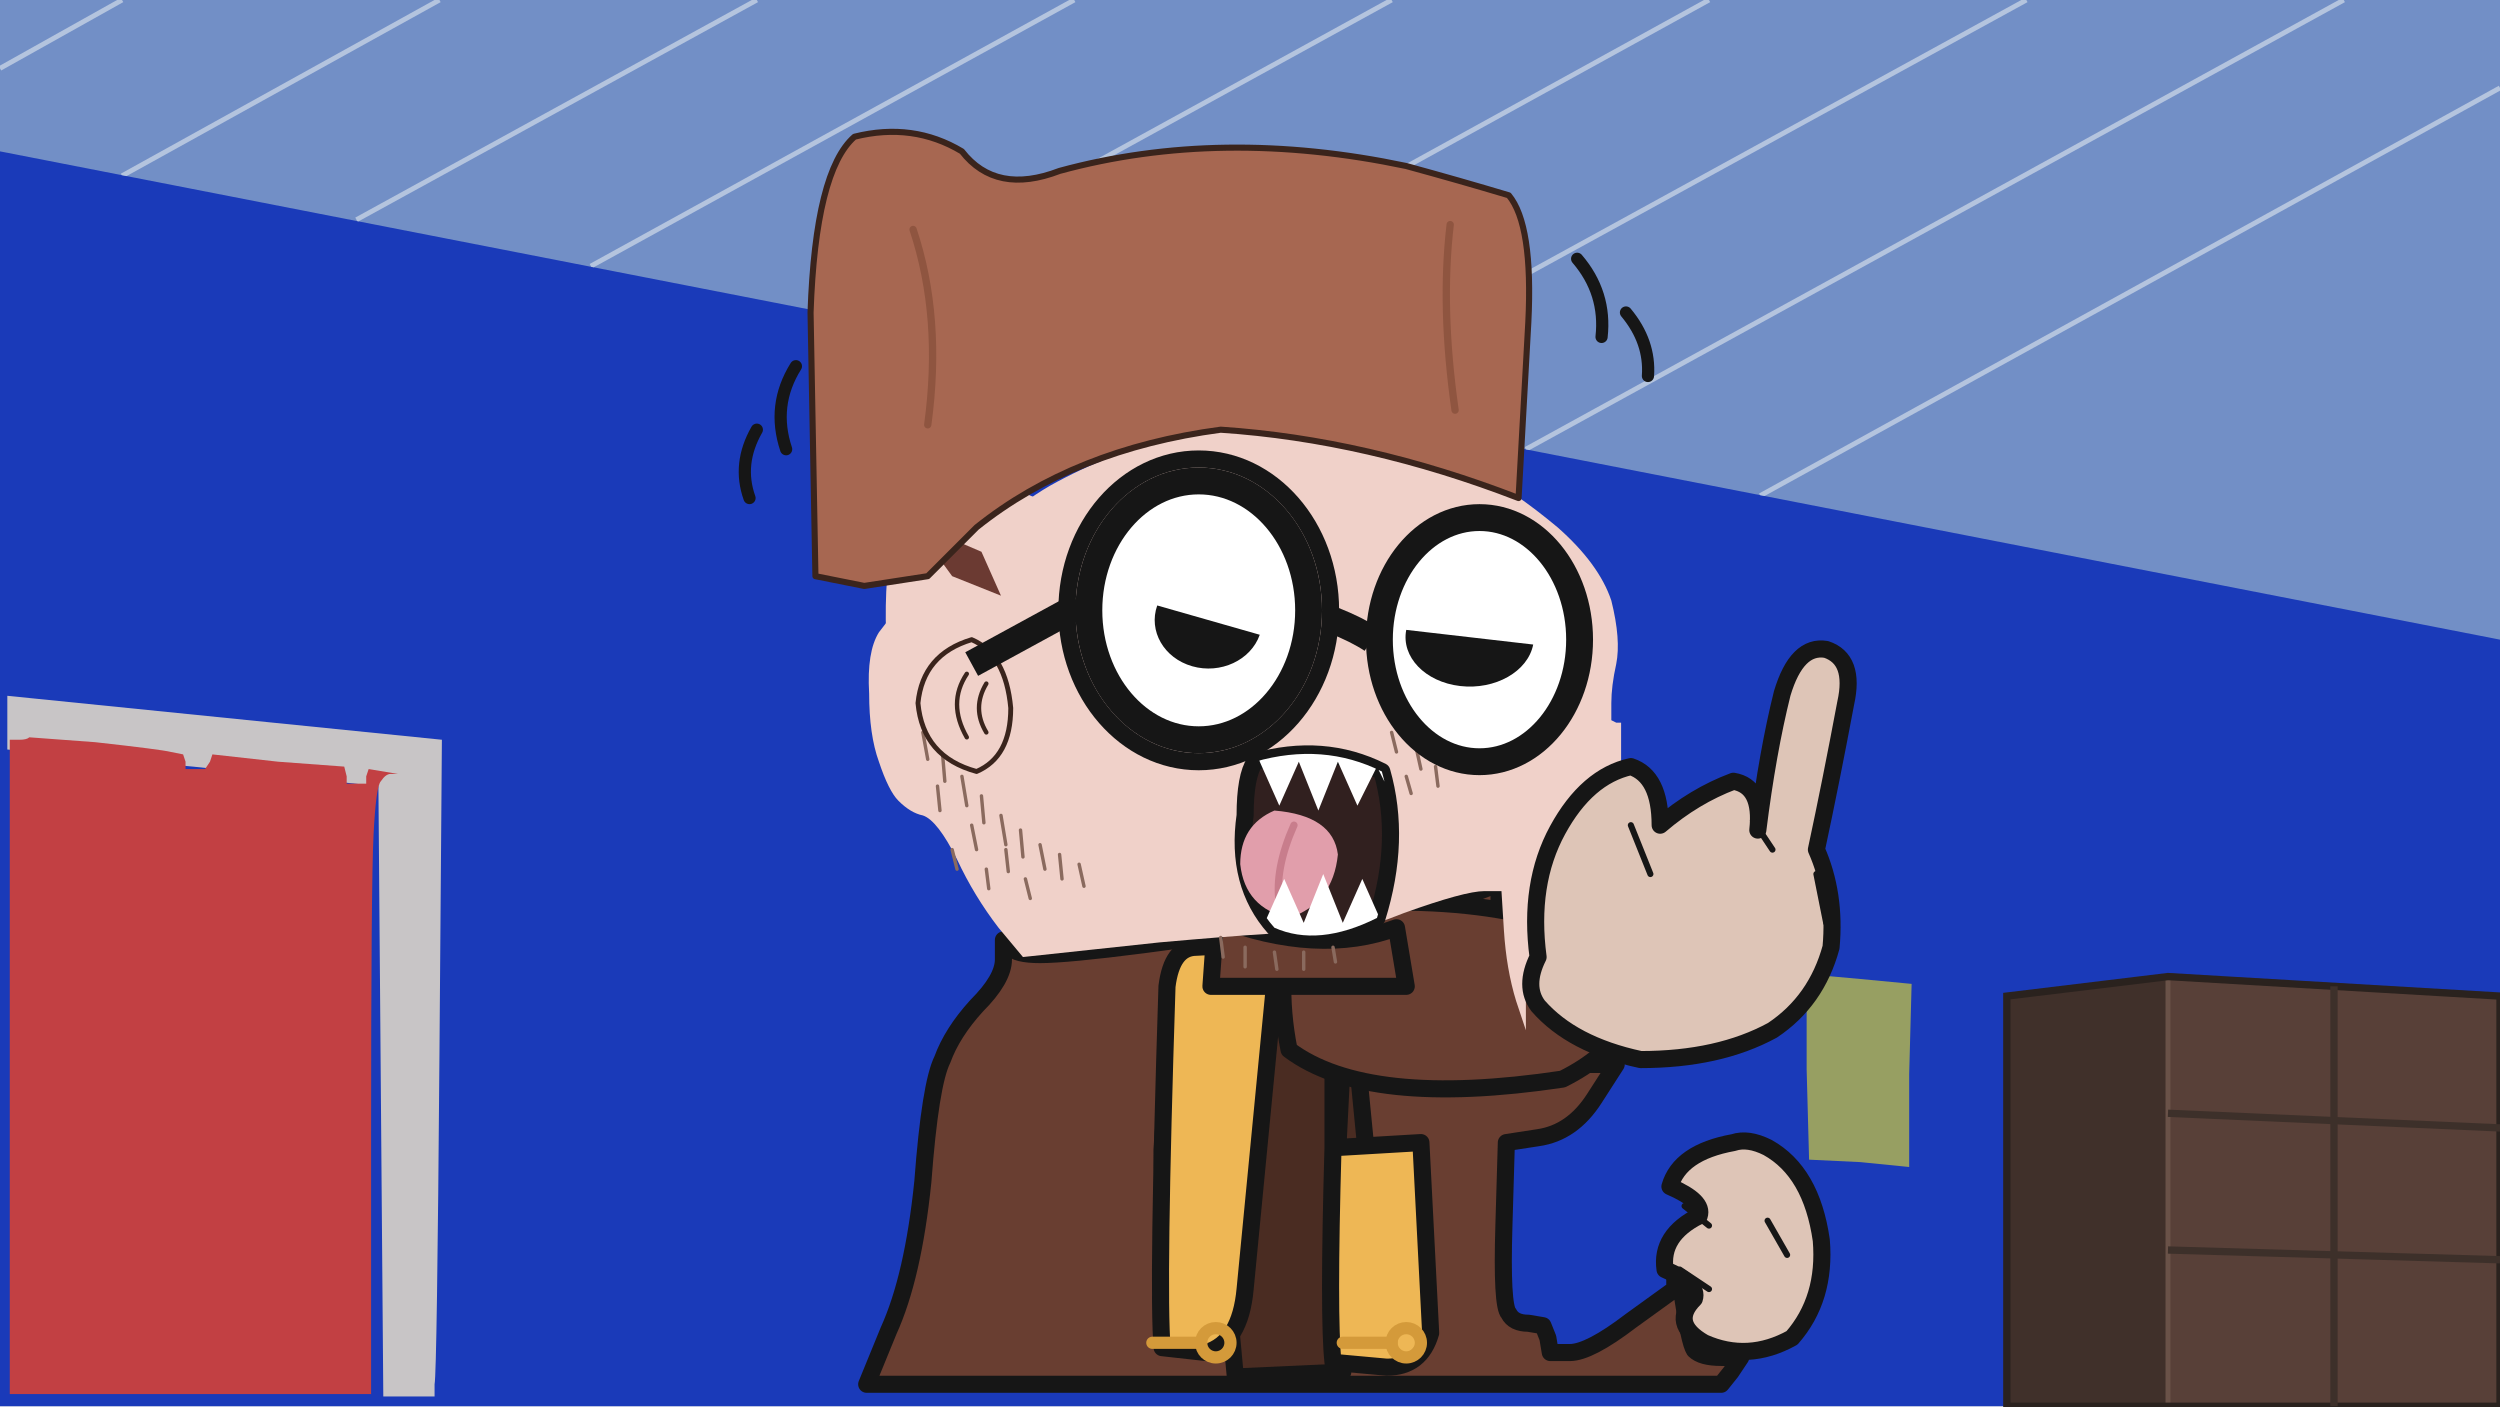
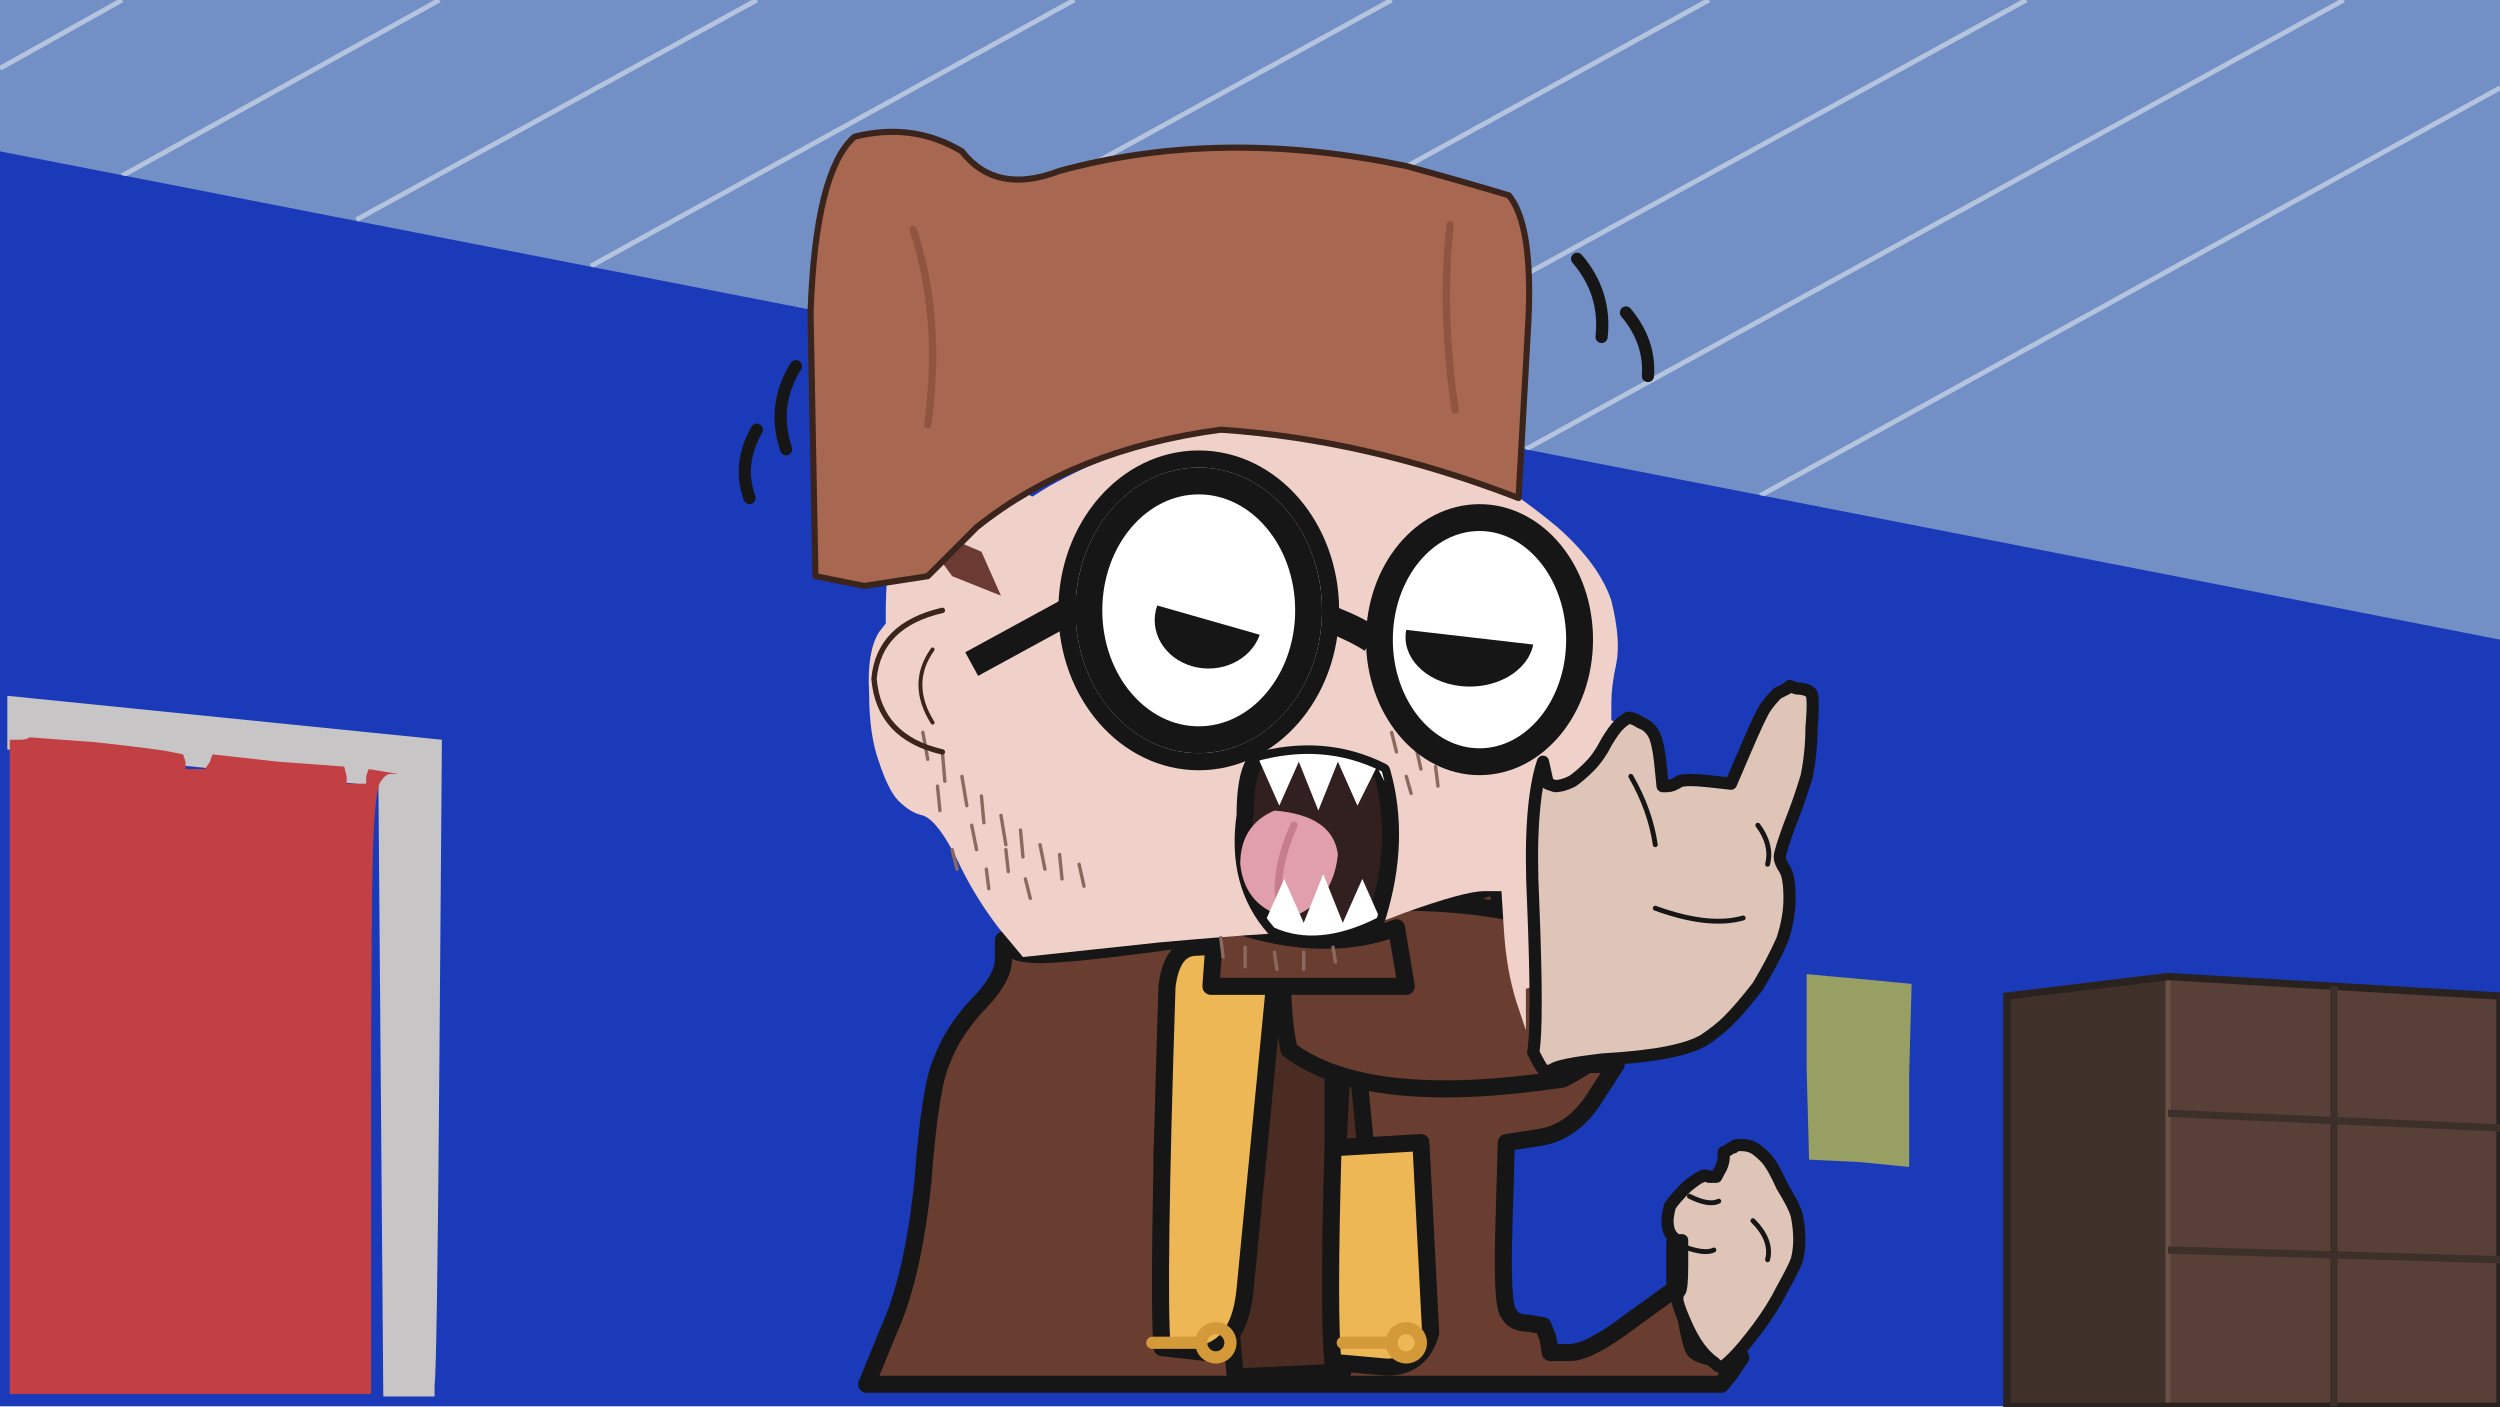
<svg xmlns="http://www.w3.org/2000/svg" viewBox="0 0 1024 576">
  <defs>
    <clipPath id="cc">
      <path d="M0 0h1024v262L0 62z" />
    </clipPath>
    <path id="fp" d="M506 174Q507 173 526 174Q544 174 568 180Q592 187 606 194Q620 201 638 216Q655 231 660 246Q664 262 662 272Q660 281 660 288L660 295L662 296L664 296L664 346L663 396L644 400L625 405L625 414L625 422L621 410Q617 397 616 381L615 365L608 365Q600 365 575 374Q550 384 540 382Q531 381 475 386L419 392L409 380Q399 367 392 352Q384 336 378 334Q373 333 368 328Q364 324 360 312Q356 301 356 284Q355 267 360 259Q366 251 368 250L369 248L376 257L383 266L390 266Q397 266 402 262Q408 257 408 250L408 243L404 242L400 242L403 228Q406 213 430 199Q455 185 480 180Q506 174 506 174Z" />
    <path id="mp" d="M514 312Q542 304 566 316Q574 344 564 376Q540 388 522 380Q506 362 510 334Q510 318 514 312Z" />
    <clipPath id="mc">
      <use href="#mp" />
    </clipPath>
    <clipPath id="ll">
      <ellipse cx="491" cy="250" rx="42" ry="50" />
    </clipPath>
    <clipPath id="rl">
      <ellipse cx="606" cy="262" rx="38" ry="47" />
    </clipPath>
  </defs>
  <path d="M0 0h1024v576H0z" fill="#1a3ab9" />
  <path d="M0 0h1024v262L0 62z" fill="#728fc6" />
  <g fill="none" stroke="#b4c4de" stroke-width="2" clip-path="url(#cc)">
    <path d="M0 28 50 0" />
    <path d="M50 72 180 0" />
    <path d="M146 90 310 0" />
    <path d="M242 109 440 0" />
    <path d="M337 128 570 0" />
    <path d="M433 147 700 0" />
    <path d="M529 165 830 0" />
    <path d="M625 184 960 0" />
    <path d="M721 203 1024 36" />
  </g>
  <path d="M3 286L3 285L92 294L181 303L180 432Q179 562 178 567L178 572L168 572L157 572L156 447L155 322L79 314L3 307L3 296Q3 286 3 286Z" fill="#c8c5c6" />
  <path d="M12 302Q12 302 39 304Q66 307 70 308L75 309L76 312L76 315L80 315L84 315L86 312L87 309L114 312L141 314L142 318L142 321L146 321L150 321L150 318L151 315L157 316L163 317L160 317Q158 317 156 320Q154 322 153 342Q152 362 152 466L152 571L78 571L4 571L4 437L4 303L8 303Q11 303 12 302Z" fill="#c24043" />
  <path d="M822 408 888 400 888 576 822 576Z" fill="#40302a" />
  <path d="M888 400 1024 408 1024 576 888 576Z" fill="#584038" />
  <path d="M888 400 888 576" fill="none" stroke="#6a5248" stroke-width="2" />
  <path d="M822 408 888 400 1024 408 1024 576 822 576Z" fill="none" stroke="#2a221e" stroke-width="3" />
  <g fill="none" stroke="#3d302a" stroke-width="3">
    <path d="M956 404 956 576" />
    <path d="M888 456 1024 462" />
    <path d="M888 512 1024 516" />
  </g>
  <path d="M740 400L740 399L762 401L783 403L782 440L782 478L762 476L741 475L740 438Q740 400 740 400Z" fill="#979f62" />
  <g stroke="#161616" stroke-width="7" stroke-linejoin="round">
    <path d="M527 360L527 360L544 360L561 360L562 367L563 374L572 374Q582 374 598 368L614 362L614 380Q615 399 622 417L628 435L645 436L662 436L653 450Q644 464 630 466L617 468L616 502Q615 535 618 538Q620 542 626 542L632 543L634 548L635 554L643 554Q651 554 668 541L686 528L686 518L686 509L689 530Q692 550 694 553Q697 556 705 556L713 556L709 562L705 567L530 567L355 567L364 545Q374 523 378 484Q381 444 386 434Q390 423 400 412Q411 401 411 393L411 385L414 388Q416 391 426 391Q437 391 468 387L498 383L488 414Q477 444 476 471Q476 498 480 510L484 522L498 522L511 521L512 516L512 511L517 510L522 509L522 501L522 493L515 492L508 491L508 480Q508 468 513 446Q518 424 526 408Q534 392 534 384L534 376L522 373L510 370L516 370L521 370L524 366Q527 361 527 360Z" fill="#693e31" />
    <path d="M508 394L552 394 560 476 550 562 506 564 498 478Z" fill="#4a2c22" />
    <path d="M490 388Q516 386 522 404L510 528Q508 550 494 554L476 552Q474 528 478 404Q480 388 490 388Z" fill="#eeb755" />
    <path d="M546 392L574 394 572 432 550 430 548 470L582 468 586 546Q582 560 568 560L546 558Q544 540 546 470Z" fill="#eeb755" />
    <g fill="none" stroke="#d49a3a" stroke-width="5" stroke-linecap="round">
      <path d="M472 550h20" />
      <circle cx="498" cy="550" r="6" />
    </g>
    <g fill="none" stroke="#d49a3a" stroke-width="5" stroke-linecap="round">
      <path d="M550 550h20" />
      <circle cx="576" cy="550" r="6" />
    </g>
    <path d="M530 372Q620 362 668 392Q676 424 640 442Q560 454 528 430Q522 400 530 372Z" fill="#693e31" />
    <path d="M498 376Q540 392 572 380L576 404 496 404Z" fill="#693e31" />
    <use href="#fp" fill="#f0d1c9" stroke="none" />
    <path d="M370 200Q358 240 366 290Q380 312 430 300Q452 268 444 220Q420 190 370 200Z" fill="#f0d1c9" stroke="none" />
    <ellipse cx="491" cy="250" rx="54" ry="62" fill="#f0d1c9" />
    <path d="M374 214L402 226 410 244 390 236Z" fill="#6b3a32" stroke="none" />
    <path d="M378 300l2 11M386 308l1 12M394 318l2 12M402 326l1 11M410 334l2 12M418 340l1 11M426 346l2 10M434 350l1 10M442 354l2 9M384 322l1 10M398 338l2 10M412 348l1 9M390 348l2 8M404 356l1 8M420 360l2 8M500 384l1 8M510 388l0 8M522 390l1 7M534 390l0 7M546 388l1 6M570 300l2 8M580 306l2 9M588 314l1 8M576 318l2 7" fill="none" stroke="#8a6a5e" stroke-width="1.4" stroke-linecap="round" />
    <path d="M514 312Q542 304 566 316Q574 344 564 376Q540 388 522 380Q506 362 510 334Q510 318 514 312Z" fill="#31201f" />
    <path d="M522 332Q546 334 548 350Q546 370 528 376Q510 372 508 354Q508 338 522 332Z" fill="#e19eab" stroke="none" />
    <path d="M530 338Q522 356 524 370" fill="none" stroke="#c87d8c" stroke-width="3" stroke-linecap="round" />
    <g clip-path="url(#mc)">
      <path d="M516 312 524 330 532 312 540 332 548 312 556 330 564 314 570 326 572 308 514 306Z" fill="#fff" stroke="none" />
      <path d="M518 378 526 360 534 378 542 358 550 378 558 360 566 378 570 368 570 384 516 384Z" fill="#fff" stroke="none" />
    </g>
  </g>
  <path d="M334 236L332 128Q334 70 350 56Q374 50 394 62Q408 80 434 70Q500 52 576 68Q598 74 618 80Q628 92 626 132L622 204Q560 180 500 176Q440 184 400 216L380 236 354 240 334 236Z" fill="#a76751" stroke="#3a241c" stroke-width="2.5" stroke-linejoin="round" />
  <g fill="none" stroke="#8f5540" stroke-width="3" stroke-linecap="round">
    <path d="M374 94q12 36 6 80" />
    <path d="M594 92q-4 34 2 76" />
  </g>
-   <path d="M398 262Q378 268 376 288Q378 310 400 316Q414 310 414 290Q412 268 398 262Z" fill="#f0d1c9" stroke="#3a241c" stroke-width="2" stroke-linejoin="round" />
-   <g fill="none" stroke="#3a241c" stroke-width="1.8" stroke-linecap="round">
-     <path d="M396 276Q388 288 396 302" />
-     <path d="M404 280Q398 290 404 300" />
+   <path d="M386 250Q360 256 358 278Q360 302 386 308" fill="none" stroke="#3a241c" stroke-width="2.2" stroke-linecap="round" />
+   <g fill="none" stroke="#3a241c" stroke-width="1.6" stroke-linecap="round">
+     <path d="M382 266Q372 280 382 296" />
  </g>
  <ellipse cx="491" cy="250" rx="44" ry="52" fill="#fff" />
  <ellipse cx="606" cy="262" rx="40" ry="49" fill="#fff" />
  <g clip-path="url(#ll)" fill="#161616" stroke="none">
    <path d="M474 248A20 18 0 0 0 516 260Z" />
  </g>
  <g clip-path="url(#rl)" fill="#161616" stroke="none">
    <path d="M576 258A26 20 0 0 0 628 264Z" />
  </g>
  <g fill="none" stroke="#161616" stroke-width="11">
    <ellipse cx="491" cy="250" rx="45" ry="53" />
    <ellipse cx="606" cy="262" rx="41" ry="50" />
    <path d="M546 254q10 4 16 8" />
    <path d="M442 248 398 272" />
  </g>
-   <path d="M630 392Q626 362 638 340Q650 318 668 314Q680 318 680 338Q694 326 710 320Q722 322 720 340Q724 308 730 284Q736 264 748 266Q760 270 756 288Q750 320 744 348Q752 366 750 388Q744 410 726 422Q704 434 672 434Q644 428 630 412Q624 404 630 392Z" fill="#dec5b7" stroke="#161616" stroke-width="7" stroke-linejoin="round" />
-   <g fill="none" stroke="#161616" stroke-width="2.5" stroke-linecap="round">
-     <path d="M668 338 676 358" />
-     <path d="M718 336 726 348" />
-     <path d="M744 358 748 378" />
+   <path d="M732 282L733 281L736 282Q740 282 742 284Q743 287 742 298Q742 308 740 318Q737 328 733 338Q729 349 729 351Q729 353 731 356Q733 359 733 368Q733 376 730 385Q726 394 720 404Q713 413 708 418Q704 422 698 426Q693 429 683 431Q673 433 656 434Q639 436 636 438L634 439L632 438Q631 437 628 431Q630 420 628 370Q626 330 632 312L634 321L637 322Q640 322 644 320Q647 318 651 314Q655 310 658 304Q661 299 663 297Q665 295 667 294Q669 294 672 296Q675 297 677 300Q679 303 680 312L681 322L683 322Q685 322 688 320Q691 319 700 320L709 321L715 307Q721 293 723 290Q725 287 728 284Q732 282 732 282Z" fill="#dec5b7" stroke="#161616" stroke-width="5" stroke-linejoin="round" />
+   <g fill="none" stroke="#161616" stroke-width="2" stroke-linecap="round">
+     <path d="M668 318q8 14 10 28" />
+     <path d="M720 338q6 8 4 16" />
+     <path d="M678 372q22 8 36 4" />
  </g>
-   <path d="M710 468Q688 472 684 486Q698 492 696 498Q680 506 682 520Q696 526 694 532Q684 542 698 550Q716 558 734 548Q748 532 746 508Q742 480 724 470Q716 466 710 468Z" fill="#dec5b7" stroke="#161616" stroke-width="7" stroke-linejoin="round" />
-   <g fill="none" stroke="#161616" stroke-width="2.5" stroke-linecap="round">
-     <path d="M690 494 700 502" />
-     <path d="M688 520 700 528" />
-     <path d="M724 500 732 514" />
+   <path d="M710 470Q710 469 713 469Q716 469 718 470Q720 471 723 474Q726 477 730 486Q735 494 736 498Q737 503 737 508Q737 512 736 516Q735 519 730 528Q726 536 720 544Q714 552 710 556Q706 560 705 560Q704 560 702 558Q699 556 696 552Q693 548 690 541Q687 534 687 532Q687 530 688 529Q689 528 689 518L689 508L687 508Q685 507 684 505Q683 503 683 500Q683 498 684 494Q686 491 691 486Q696 482 697 482Q698 481 700 482L703 482L704 480Q706 477 706 474L706 472L708 471Q709 470 710 470Z" fill="#dec5b7" stroke="#161616" stroke-width="5" stroke-linejoin="round" />
+   <g fill="none" stroke="#161616" stroke-width="2" stroke-linecap="round">
+     <path d="M692 490q8 4 12 2" />
+     <path d="M688 510q10 4 14 2" />
+     <path d="M718 500q8 8 6 16" />
  </g>
  <g fill="none" stroke="#161616" stroke-width="5" stroke-linecap="round">
    <path d="M326 150q-10 16-4 34" />
    <path d="M310 176q-8 14-3 28" />
    <path d="M646 106q12 14 10 32" />
    <path d="M666 128q10 12 9 26" />
  </g>
</svg>
